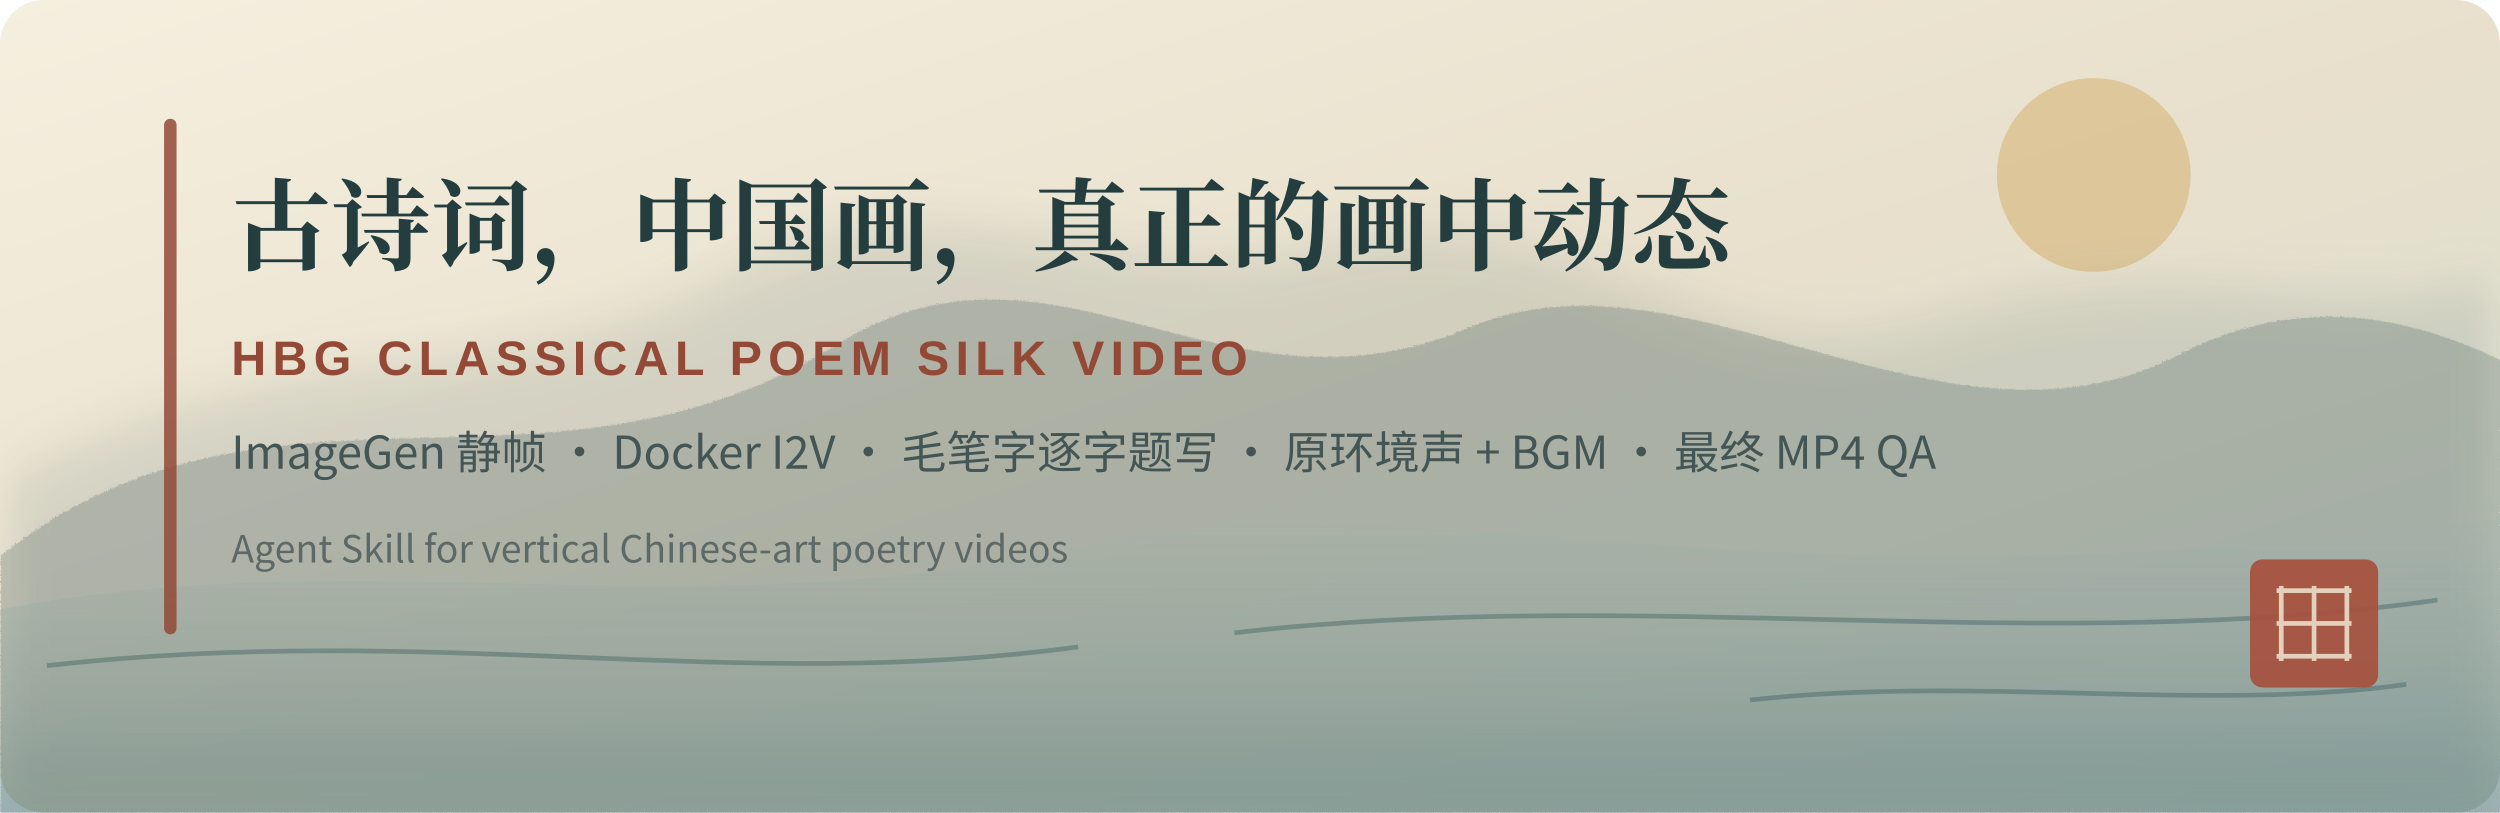
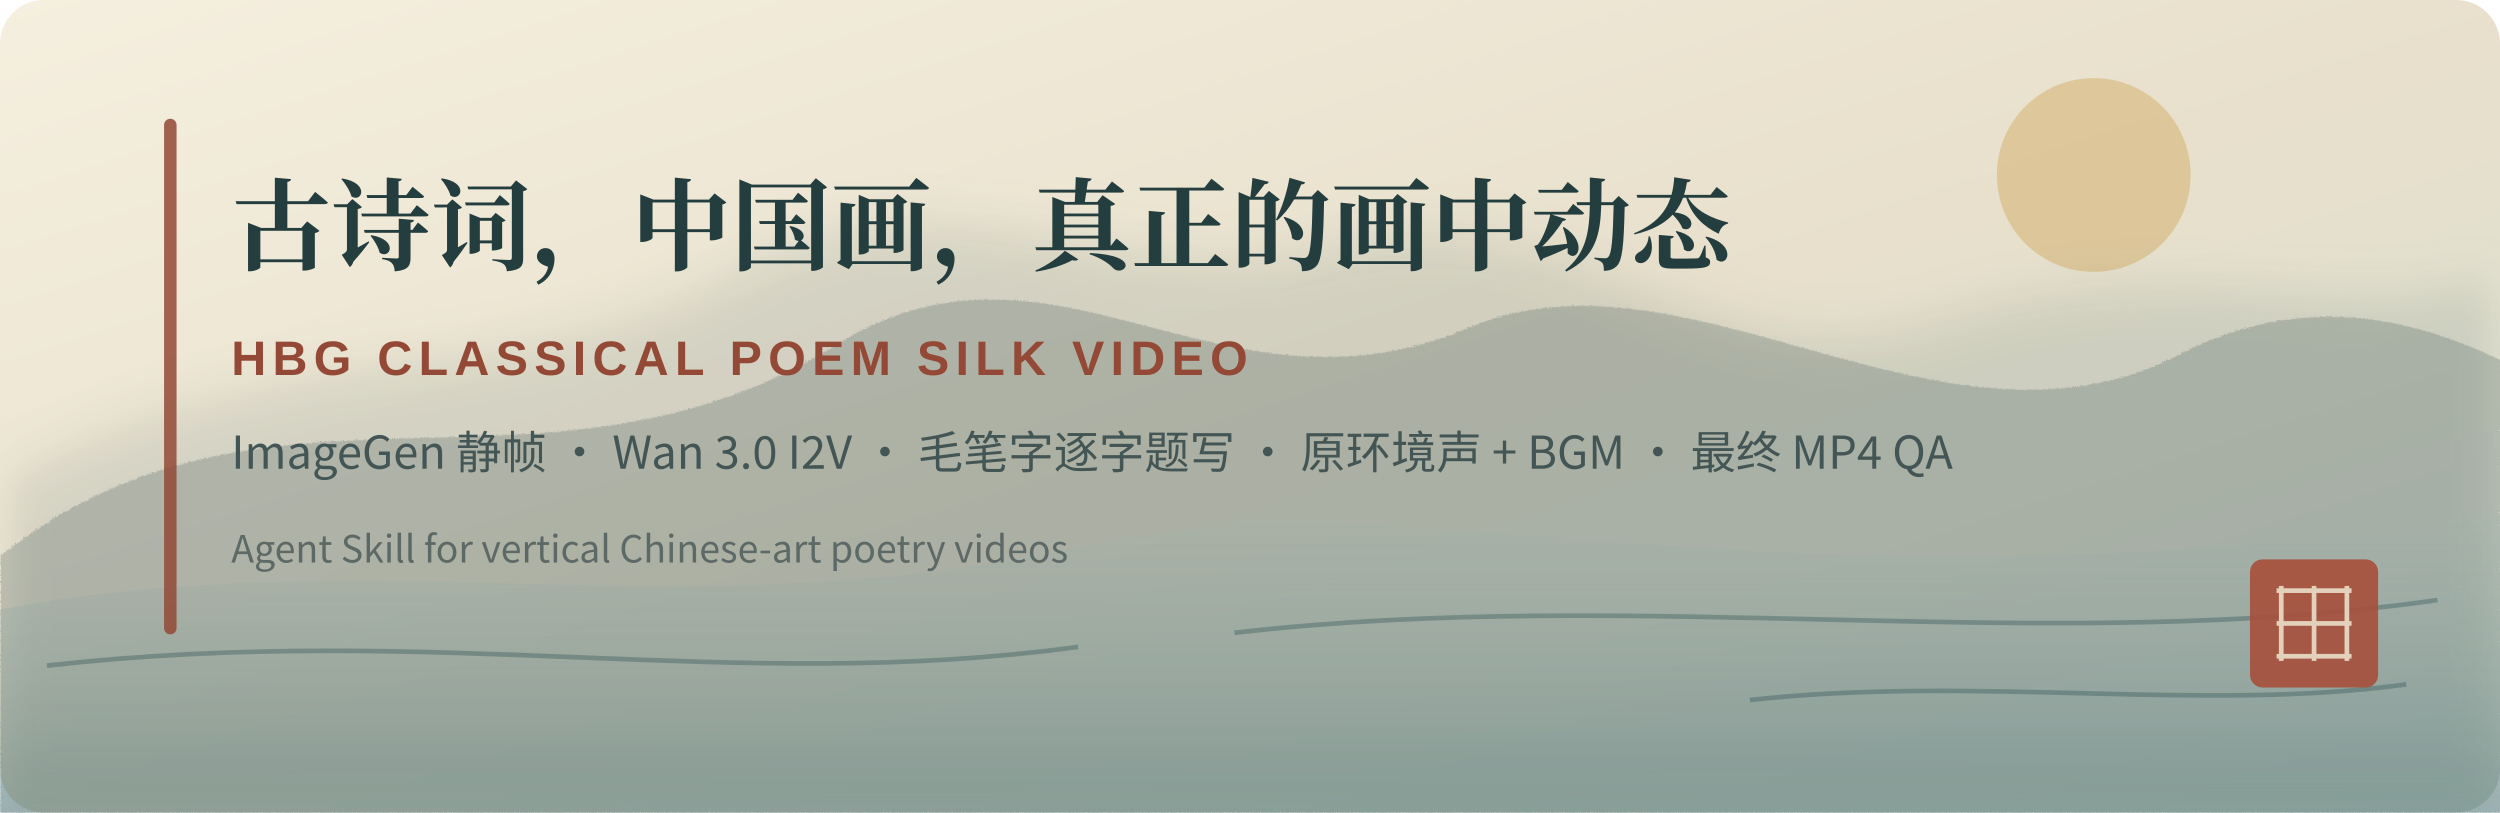
<svg xmlns="http://www.w3.org/2000/svg" viewBox="0 0 1600 520" role="img" aria-labelledby="title desc">
  <defs>
    <linearGradient id="paper" x1="0" y1="0" x2="1" y2="1">
      <stop offset="0" stop-color="#f5efdf" />
      <stop offset="0.52" stop-color="#e8e0cc" />
      <stop offset="1" stop-color="#d8dfd3" />
    </linearGradient>
    <linearGradient id="lake" x1="0" y1="0" x2="0" y2="1">
      <stop offset="0" stop-color="#9ab5b0" stop-opacity="0.12" />
      <stop offset="1" stop-color="#426f71" stop-opacity="0.36" />
    </linearGradient>
    <filter id="soft">
      <feGaussianBlur stdDeviation="16" />
    </filter>
    <filter id="ink">
      <feTurbulence baseFrequency="0.7" numOctaves="2" seed="8" result="noise" />
      <feDisplacementMap in="SourceGraphic" in2="noise" scale="2" />
    </filter>
  </defs>
  <rect width="1600" height="520" rx="28" fill="url(#paper)" />
  <circle cx="1340" cy="112" r="62" fill="#d6b77a" opacity="0.62" />
  <path d="M0 310 C180 205 315 260 470 174 C610 96 720 194 845 159 C1014 111 1080 254 1240 205 C1400 155 1505 215 1600 175 L1600 520 L0 520Z" fill="#38595a" opacity="0.13" filter="url(#soft)" />
  <path d="M0 355 C170 220 350 335 535 220 C675 133 780 277 940 209 C1080 150 1245 305 1395 226 C1475 185 1545 204 1600 230 L1600 520 L0 520Z" fill="#324b4c" opacity="0.23" filter="url(#ink)" />
  <path d="M0 390 C240 345 440 405 690 350 C920 300 1110 401 1600 330 L1600 520 L0 520Z" fill="url(#lake)" />
  <g fill="none" stroke="#274e50" stroke-width="3" opacity="0.35">
    <path d="M30 426 C280 398 470 444 690 414" />
    <path d="M790 405 C1050 375 1310 420 1560 384" />
    <path d="M1120 448 C1265 432 1410 456 1540 438" />
  </g>
  <g transform="translate(105,76)">
    <rect x="0" y="0" width="8" height="330" rx="4" fill="#934936" opacity="0.85" />
    <text x="43" y="92" fill="#243d3e" font-family="PingFang SC,Noto Serif CJK SC,serif" font-size="64" font-weight="700">古诗词，中国画，真正的画中动态</text>
    <text x="43" y="164" fill="#934936" font-family="Avenir Next,Arial,sans-serif" font-size="31" font-weight="700" letter-spacing="4">HBG CLASSICAL POEM SILK VIDEO</text>
-     <text x="43" y="224" fill="#435554" font-family="PingFang SC,Noto Sans CJK SC,sans-serif" font-size="29">ImageGen 静帧 · Docker I2V · 毛笔字逐字题写 · 原环境声 + BGM · 最终 MP4 QA</text>
+     <text x="43" y="224" fill="#435554" font-family="PingFang SC,Noto Sans CJK SC,sans-serif" font-size="29">ImageGen 静帧 · Wan 3.0 I2V · 毛笔字逐字题写 · 原环境声 + BGM · 最终 MP4 QA</text>
    <text x="43" y="284" fill="#5d6966" font-family="PingFang SC,Noto Sans CJK SC,sans-serif" font-size="24">Agent Skill for vertical Chinese-art poetry videos</text>
  </g>
  <g transform="translate(1440,358)">
    <rect width="82" height="82" rx="8" fill="#a64f3b" opacity="0.9" />
    <path d="M17 20h48M17 41h48M17 62h48M20 17v48M41 17v48M62 17v48" stroke="#efe6d1" stroke-width="3" opacity="0.85" />
  </g>
</svg>
